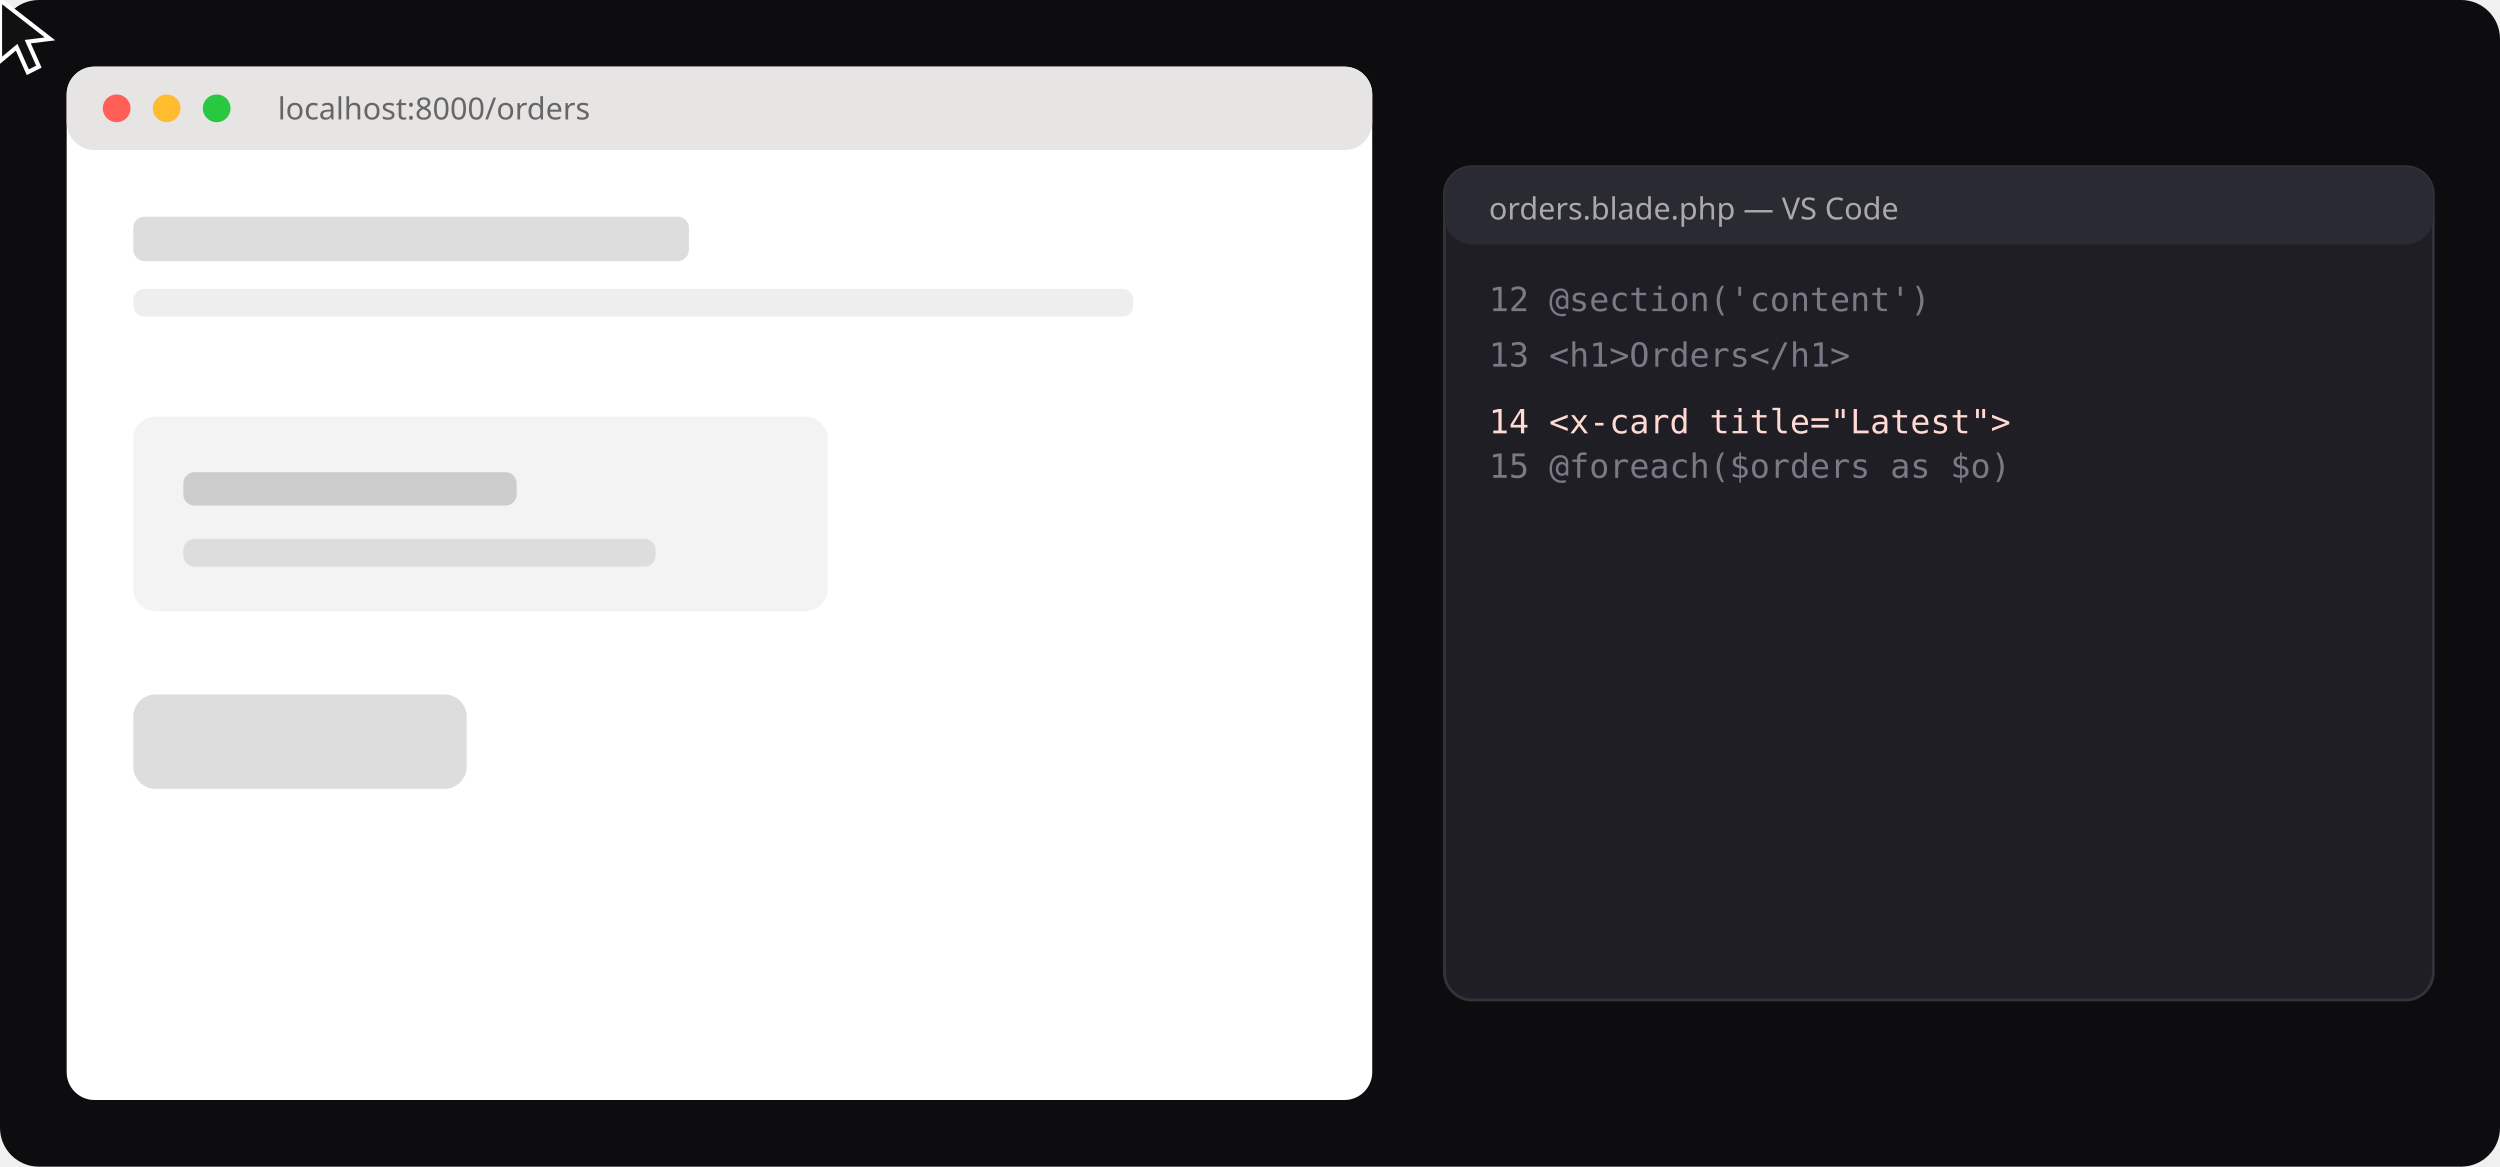
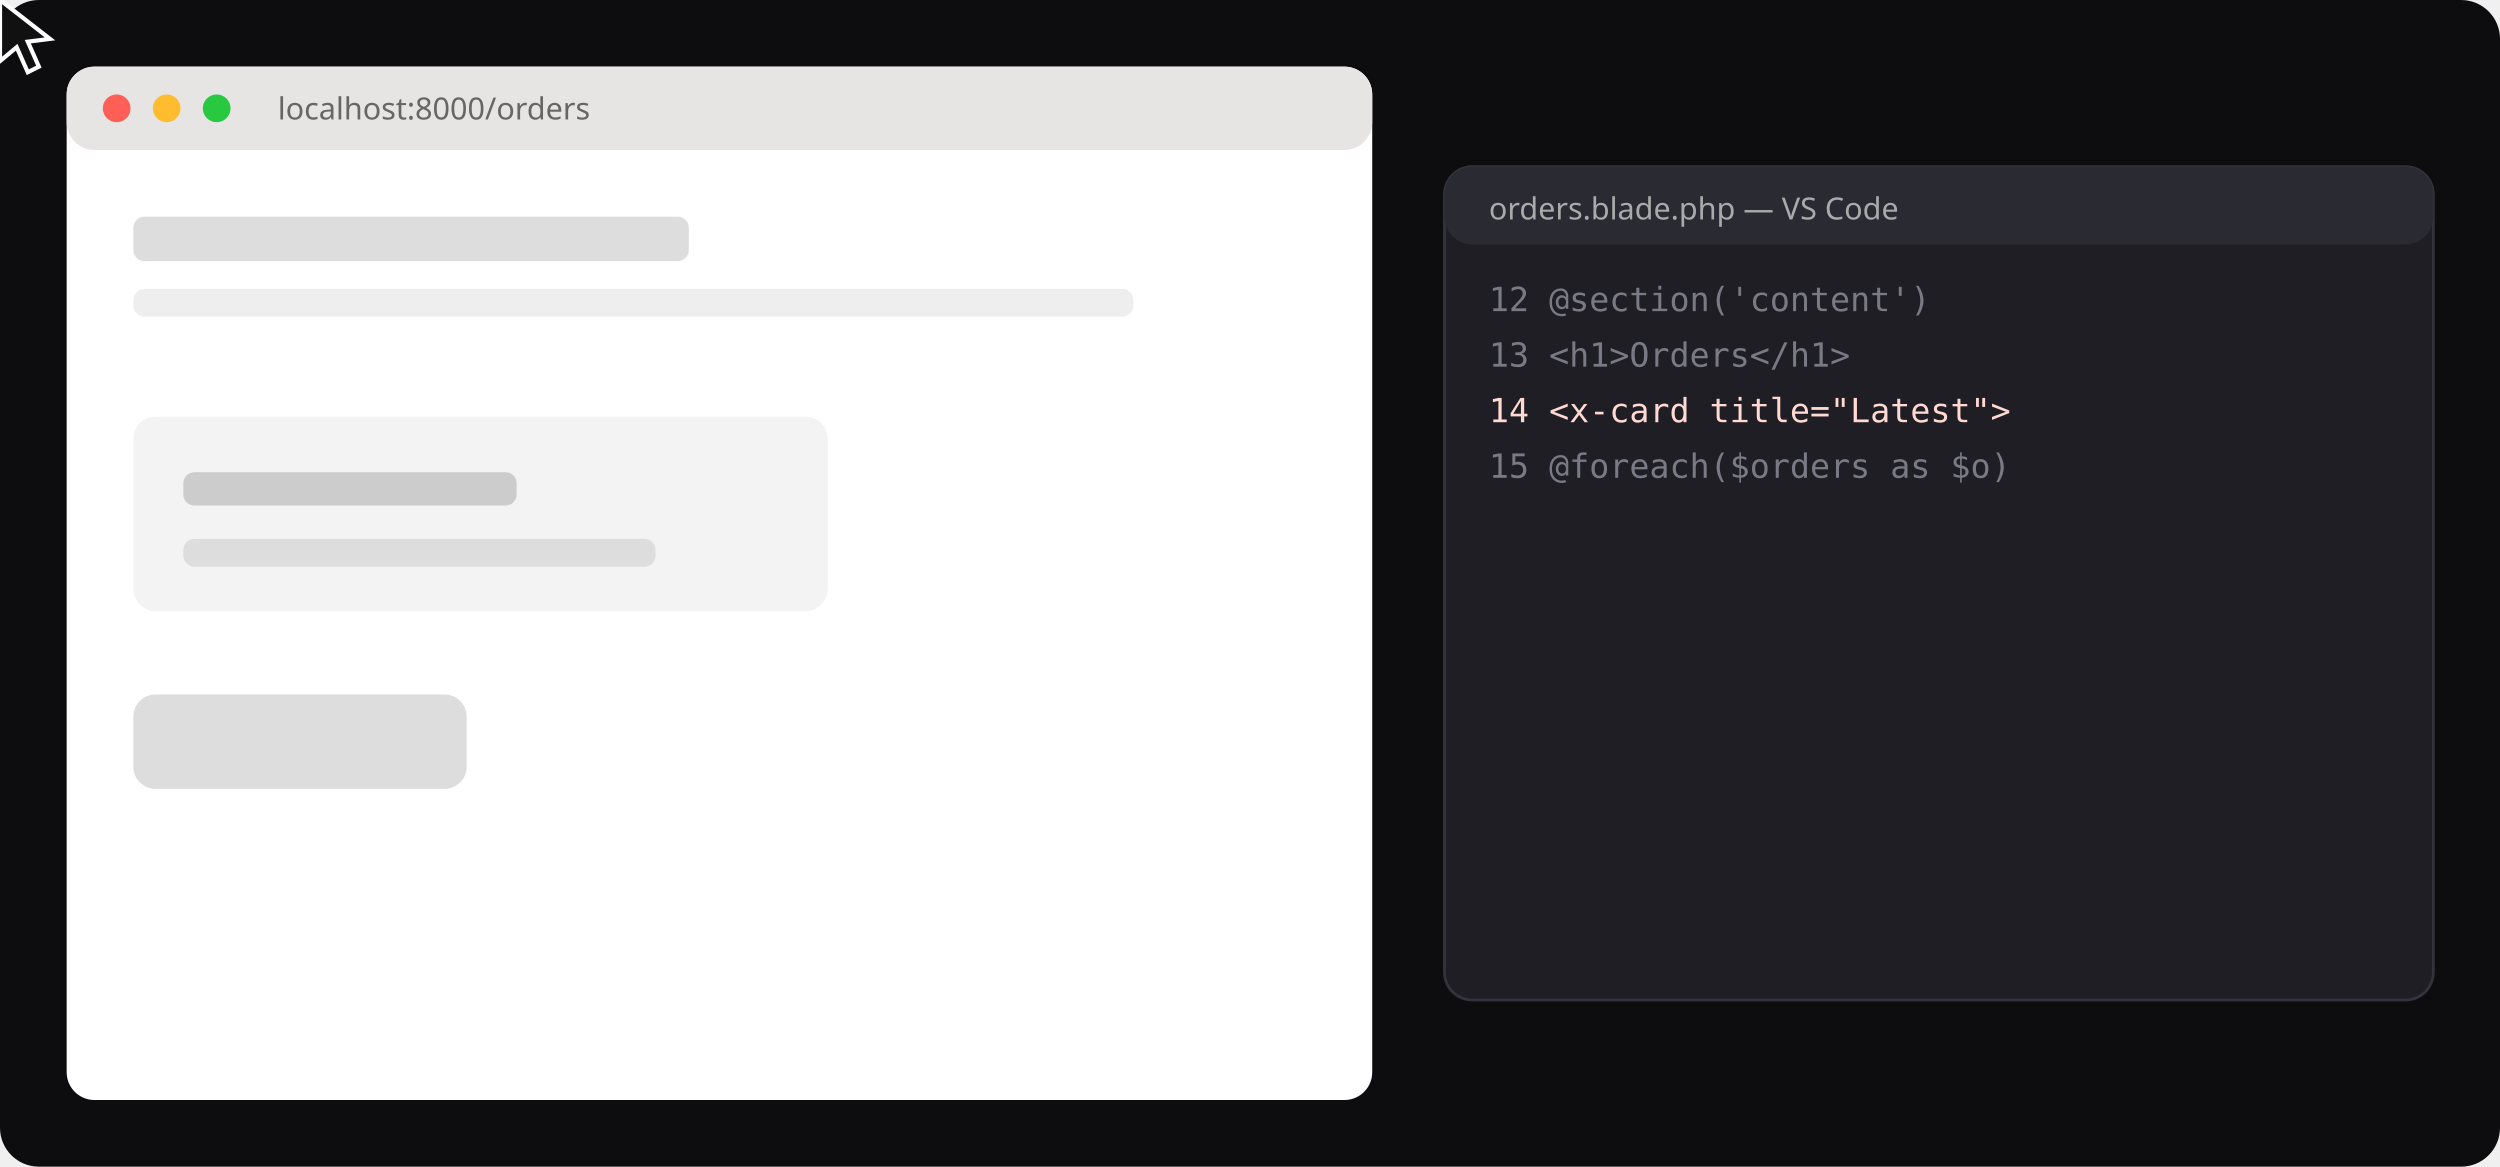
<svg xmlns="http://www.w3.org/2000/svg" viewBox="0 0 900 420" font-family="system-ui,sans-serif">
  <style>
.hl{opacity:0;animation:hl 8s infinite}@keyframes hl{0%,18%{opacity:0}22%,60%{opacity:1}64%,100%{opacity:0}}
.cur{animation:cur 8s infinite}@keyframes cur{0%{transform:translate(120px,330px)}20%{transform:translate(300px,185px)}60%{transform:translate(300px,185px)}100%{transform:translate(120px,330px)}}
.ln{opacity:0;animation:ln 8s infinite}@keyframes ln{0%,62%{opacity:0}70%,94%{opacity:1}100%{opacity:0}}
</style>
  <rect width="900" height="420" rx="14" fill="#0d0d10" />
  <rect x="24" y="24" width="470" height="372" rx="10" fill="#fff" />
  <rect x="24" y="24" width="470" height="30" rx="10" fill="#e7e5e4" />
  <circle cx="42" cy="39" r="5" fill="#ff5f57" />
  <circle cx="60" cy="39" r="5" fill="#febc2e" />
  <circle cx="78" cy="39" r="5" fill="#28c840" />
  <text x="100" y="43" font-size="11" fill="#666">localhost:8000/orders</text>
  <rect x="48" y="78" width="200" height="16" rx="4" fill="#ddd" />
  <rect x="48" y="104" width="360" height="10" rx="4" fill="#eee" />
  <rect x="48" y="150" width="250" height="70" rx="8" fill="#f3f3f3" />
  <rect x="66" y="170" width="120" height="12" rx="4" fill="#ccc" />
  <rect x="66" y="194" width="170" height="10" rx="4" fill="#ddd" />
  <rect class="hl" x="46" y="148" width="254" height="74" rx="9" fill="#e8432e22" stroke="#e8432e" stroke-width="2" />
  <g class="hl">
    <rect x="46" y="124" width="150" height="20" rx="5" fill="#e8432e" />
    <text x="56" y="138" font-size="11" fill="#fff">orders.blade.php:14</text>
  </g>
  <rect x="48" y="250" width="120" height="34" rx="8" fill="#ddd" />
  <g>
    <rect x="520" y="60" width="356" height="300" rx="10" fill="#1e1e24" stroke="#33333c" />
    <rect x="520" y="60" width="356" height="28" rx="10" fill="#2a2a32" />
    <text x="536" y="79" font-size="11" fill="#aaa">orders.blade.php — VS Code</text>
-     <rect class="ln" x="520" y="140" width="356" height="22" fill="#e8432e44" />
-     <rect class="ln" x="520" y="140" width="3" height="22" fill="#e8432e" />
+     <rect class="ln" x="520" y="137" width="356" height="21" fill="#e8432e44" />
+     <rect class="ln" x="520" y="137" width="3" height="21" fill="#e8432e" />
    <text x="536" y="112" font-size="12" fill="#7a7a86" font-family="monospace">12  @section('content')</text>
    <text x="536" y="132" font-size="12" fill="#7a7a86" font-family="monospace">13  &lt;h1&gt;Orders&lt;/h1&gt;</text>
-     <text x="536" y="156" font-size="12" fill="#ffd9d2" font-family="monospace">14  &lt;x-card title="Latest"&gt;</text>
+     <text x="536" y="152" font-size="12" fill="#ffd9d2" font-family="monospace">14  &lt;x-card title="Latest"&gt;</text>
    <text x="536" y="172" font-size="12" fill="#7a7a86" font-family="monospace">15    @foreach($orders as $o)</text>
  </g>
  <g class="cur">
    <path d="M0 0v22l6-5 4 9 4-2-4-9 8-1z" fill="#111" stroke="#fff" stroke-width="1.5" />
  </g>
</svg>
